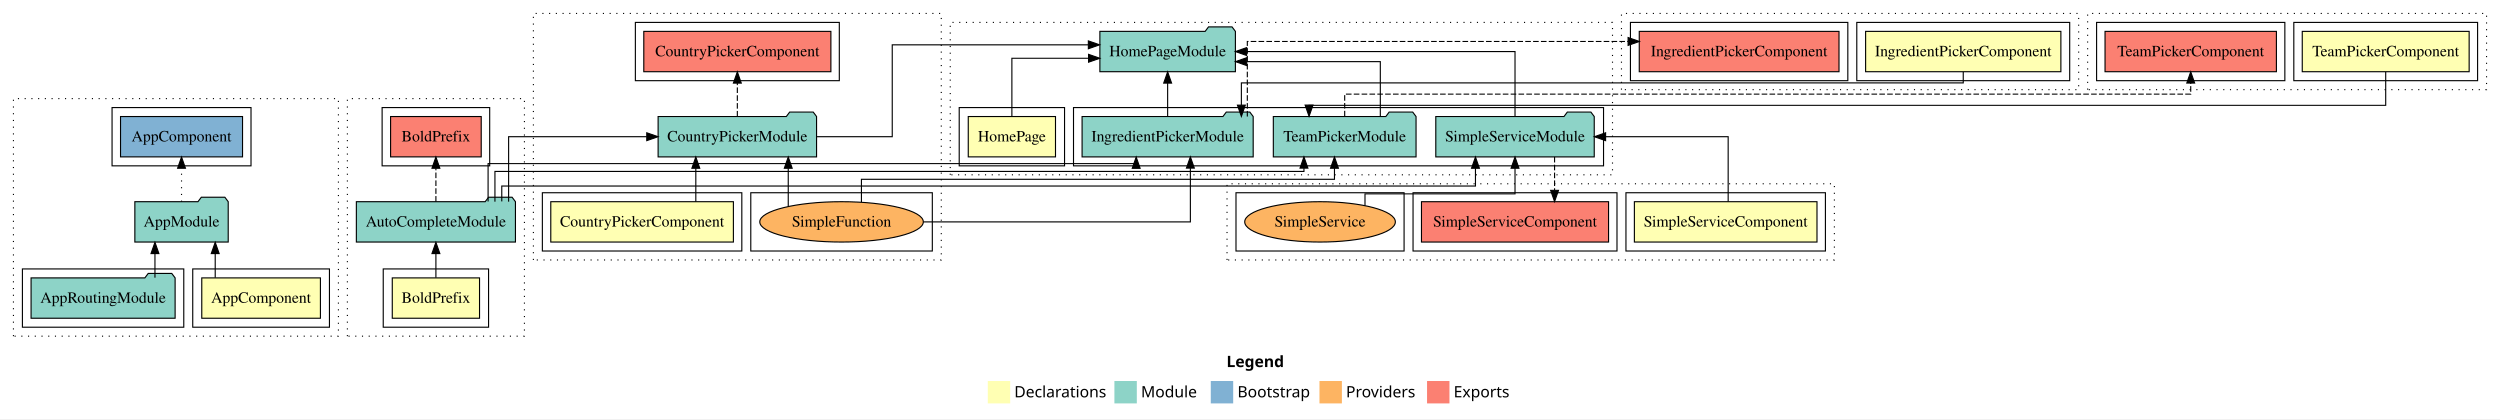
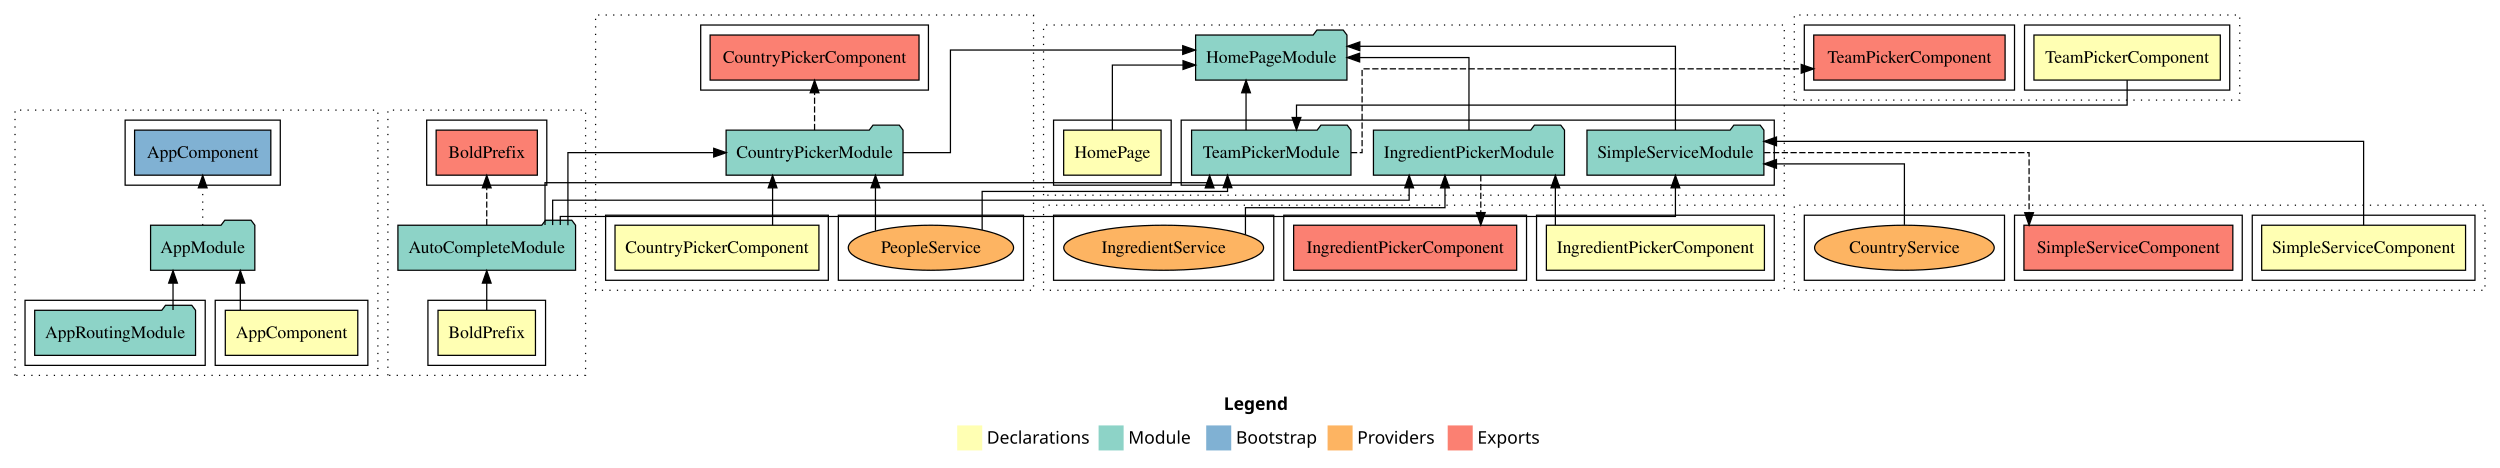
- <svg xmlns="http://www.w3.org/2000/svg" width="2231pt" height="374pt" viewBox="0.00 0.00 2231.00 374.00">
+ <svg xmlns="http://www.w3.org/2000/svg" width="1998pt" height="374pt" viewBox="0.00 0.00 1998.00 374.00">
  <g id="graph0" class="graph" transform="scale(1 1) rotate(0) translate(4 370)">
-     <polygon fill="#ffffff" stroke="transparent" points="-4,4 -4,-370 2227,-370 2227,4 -4,4" />
-     <text text-anchor="start" x="1090.509" y="-42.4" font-family="sans-serif" font-weight="bold" font-size="14.00" fill="#000000">Legend</text>
-     <polygon fill="#ffffb3" stroke="transparent" points="877.5,-10 877.5,-30 897.5,-30 897.5,-10 877.5,-10" />
-     <text text-anchor="start" x="901.129" y="-15.4" font-family="sans-serif" font-size="14.00" fill="#000000">  Declarations</text>
-     <polygon fill="#8dd3c7" stroke="transparent" points="990.5,-10 990.5,-30 1010.5,-30 1010.5,-10 990.5,-10" />
-     <text text-anchor="start" x="1014.225" y="-15.4" font-family="sans-serif" font-size="14.00" fill="#000000">  Module</text>
-     <polygon fill="#80b1d3" stroke="transparent" points="1076.5,-10 1076.5,-30 1096.5,-30 1096.5,-10 1076.5,-10" />
-     <text text-anchor="start" x="1100.281" y="-15.4" font-family="sans-serif" font-size="14.00" fill="#000000">  Bootstrap</text>
-     <polygon fill="#fdb462" stroke="transparent" points="1173.5,-10 1173.5,-30 1193.5,-30 1193.5,-10 1173.5,-10" />
-     <text text-anchor="start" x="1197.173" y="-15.4" font-family="sans-serif" font-size="14.00" fill="#000000">  Providers</text>
-     <polygon fill="#fb8072" stroke="transparent" points="1269.5,-10 1269.5,-30 1289.5,-30 1289.5,-10 1269.5,-10" />
-     <text text-anchor="start" x="1293.226" y="-15.4" font-family="sans-serif" font-size="14.00" fill="#000000">  Exports</text>
+     <polygon fill="#ffffff" stroke="transparent" points="-4,4 -4,-370 1994,-370 1994,4 -4,4" />
+     <text text-anchor="start" x="974.009" y="-42.4" font-family="sans-serif" font-weight="bold" font-size="14.00" fill="#000000">Legend</text>
+     <polygon fill="#ffffb3" stroke="transparent" points="761,-10 761,-30 781,-30 781,-10 761,-10" />
+     <text text-anchor="start" x="784.629" y="-15.4" font-family="sans-serif" font-size="14.00" fill="#000000">  Declarations</text>
+     <polygon fill="#8dd3c7" stroke="transparent" points="874,-10 874,-30 894,-30 894,-10 874,-10" />
+     <text text-anchor="start" x="897.725" y="-15.4" font-family="sans-serif" font-size="14.00" fill="#000000">  Module</text>
+     <polygon fill="#80b1d3" stroke="transparent" points="960,-10 960,-30 980,-30 980,-10 960,-10" />
+     <text text-anchor="start" x="983.781" y="-15.4" font-family="sans-serif" font-size="14.00" fill="#000000">  Bootstrap</text>
+     <polygon fill="#fdb462" stroke="transparent" points="1057,-10 1057,-30 1077,-30 1077,-10 1057,-10" />
+     <text text-anchor="start" x="1080.673" y="-15.4" font-family="sans-serif" font-size="14.00" fill="#000000">  Providers</text>
+     <polygon fill="#fb8072" stroke="transparent" points="1153,-10 1153,-30 1173,-30 1173,-10 1153,-10" />
+     <text text-anchor="start" x="1176.726" y="-15.4" font-family="sans-serif" font-size="14.00" fill="#000000">  Exports</text>
    <g id="clust1" class="cluster">
      <polygon fill="none" stroke="#000000" stroke-dasharray="1,5" points="8,-70 8,-282 298,-282 298,-70 8,-70" />
    </g>
    <g id="clust2" class="cluster">
      <polygon fill="none" stroke="#000000" points="168,-78 168,-130 290,-130 290,-78 168,-78" />
    </g>
    <g id="clust4" class="cluster">
      <polygon fill="none" stroke="#000000" points="16,-78 16,-130 160,-130 160,-78 16,-78" />
    </g>
    <g id="clust6" class="cluster">
      <polygon fill="none" stroke="#000000" points="96,-222 96,-274 220,-274 220,-222 96,-222" />
    </g>
    <g id="clust14" class="cluster">
      <polygon fill="none" stroke="#000000" stroke-dasharray="1,5" points="306,-70 306,-282 464,-282 464,-70 306,-70" />
    </g>
    <g id="clust15" class="cluster">
      <polygon fill="none" stroke="#000000" points="338,-78 338,-130 432,-130 432,-78 338,-78" />
    </g>
    <g id="clust18" class="cluster">
      <polygon fill="none" stroke="#000000" points="337,-222 337,-274 433,-274 433,-222 337,-222" />
    </g>
    <g id="clust21" class="cluster">
-       <polygon fill="none" stroke="#000000" stroke-dasharray="1,5" points="472,-138 472,-358 836,-358 836,-138 472,-138" />
+       <polygon fill="none" stroke="#000000" stroke-dasharray="1,5" points="472,-138 472,-358 822,-358 822,-138 472,-138" />
    </g>
    <g id="clust22" class="cluster">
      <polygon fill="none" stroke="#000000" points="480,-146 480,-198 658,-198 658,-146 480,-146" />
    </g>
    <g id="clust25" class="cluster">
-       <polygon fill="none" stroke="#000000" points="563,-298 563,-350 745,-350 745,-298 563,-298" />
+       <polygon fill="none" stroke="#000000" points="556,-298 556,-350 738,-350 738,-298 556,-298" />
    </g>
    <g id="clust27" class="cluster">
-       <polygon fill="none" stroke="#000000" points="666,-146 666,-198 828,-198 828,-146 666,-146" />
+       <polygon fill="none" stroke="#000000" points="666,-146 666,-198 814,-198 814,-146 666,-146" />
    </g>
    <g id="clust28" class="cluster">
-       <polygon fill="none" stroke="#000000" stroke-dasharray="1,5" points="844,-214 844,-350 1435,-350 1435,-214 844,-214" />
+       <polygon fill="none" stroke="#000000" stroke-dasharray="1,5" points="830,-214 830,-350 1422,-350 1422,-214 830,-214" />
    </g>
    <g id="clust29" class="cluster">
-       <polygon fill="none" stroke="#000000" points="852,-222 852,-274 946,-274 946,-222 852,-222" />
+       <polygon fill="none" stroke="#000000" points="838,-222 838,-274 932,-274 932,-222 838,-222" />
    </g>
    <g id="clust31" class="cluster">
-       <polygon fill="none" stroke="#000000" points="954,-222 954,-274 1427,-274 1427,-222 954,-222" />
+       <polygon fill="none" stroke="#000000" points="940,-222 940,-274 1414,-274 1414,-222 940,-222" />
    </g>
    <g id="clust35" class="cluster">
-       <polygon fill="none" stroke="#000000" stroke-dasharray="1,5" points="1443,-290 1443,-358 1851,-358 1851,-290 1443,-290" />
+       <polygon fill="none" stroke="#000000" stroke-dasharray="1,5" points="830,-138 830,-206 1422,-206 1422,-138 830,-138" />
    </g>
    <g id="clust36" class="cluster">
-       <polygon fill="none" stroke="#000000" points="1653,-298 1653,-350 1843,-350 1843,-298 1653,-298" />
+       <polygon fill="none" stroke="#000000" points="1224,-146 1224,-198 1414,-198 1414,-146 1224,-146" />
    </g>
    <g id="clust39" class="cluster">
-       <polygon fill="none" stroke="#000000" points="1451,-298 1451,-350 1645,-350 1645,-298 1451,-298" />
+       <polygon fill="none" stroke="#000000" points="1022,-146 1022,-198 1216,-198 1216,-146 1022,-146" />
+     </g>
+     <g id="clust41" class="cluster">
+       <polygon fill="none" stroke="#000000" points="838,-146 838,-198 1014,-198 1014,-146 838,-146" />
    </g>
    <g id="clust42" class="cluster">
-       <polygon fill="none" stroke="#000000" stroke-dasharray="1,5" points="1091,-138 1091,-206 1633,-206 1633,-138 1091,-138" />
+       <polygon fill="none" stroke="#000000" stroke-dasharray="1,5" points="1430,-138 1430,-206 1982,-206 1982,-138 1430,-138" />
    </g>
    <g id="clust43" class="cluster">
-       <polygon fill="none" stroke="#000000" points="1447,-146 1447,-198 1625,-198 1625,-146 1447,-146" />
+       <polygon fill="none" stroke="#000000" points="1796,-146 1796,-198 1974,-198 1974,-146 1796,-146" />
    </g>
    <g id="clust46" class="cluster">
-       <polygon fill="none" stroke="#000000" points="1257,-146 1257,-198 1439,-198 1439,-146 1257,-146" />
+       <polygon fill="none" stroke="#000000" points="1606,-146 1606,-198 1788,-198 1788,-146 1606,-146" />
    </g>
    <g id="clust48" class="cluster">
-       <polygon fill="none" stroke="#000000" points="1099,-146 1099,-198 1249,-198 1249,-146 1099,-146" />
+       <polygon fill="none" stroke="#000000" points="1438,-146 1438,-198 1598,-198 1598,-146 1438,-146" />
    </g>
    <g id="clust49" class="cluster">
-       <polygon fill="none" stroke="#000000" stroke-dasharray="1,5" points="1859,-290 1859,-358 2215,-358 2215,-290 1859,-290" />
+       <polygon fill="none" stroke="#000000" stroke-dasharray="1,5" points="1430,-290 1430,-358 1786,-358 1786,-290 1430,-290" />
    </g>
    <g id="clust50" class="cluster">
-       <polygon fill="none" stroke="#000000" points="2043,-298 2043,-350 2207,-350 2207,-298 2043,-298" />
+       <polygon fill="none" stroke="#000000" points="1614,-298 1614,-350 1778,-350 1778,-298 1614,-298" />
    </g>
    <g id="clust53" class="cluster">
-       <polygon fill="none" stroke="#000000" points="1867,-298 1867,-350 2035,-350 2035,-298 1867,-298" />
+       <polygon fill="none" stroke="#000000" points="1438,-298 1438,-350 1606,-350 1606,-298 1438,-298" />
    </g>
    <g id="node1" class="node">
      <polygon fill="#ffffb3" stroke="#000000" points="281.94,-122 176.06,-122 176.06,-86 281.94,-86 281.94,-122" />
      <text text-anchor="middle" x="229" y="-99.8" font-family="Times,serif" font-size="14.00" fill="#000000">AppComponent</text>
    </g>
    <g id="node2" class="node">
      <polygon fill="#8dd3c7" stroke="#000000" points="199.657,-190 196.657,-194 175.657,-194 172.657,-190 116.343,-190 116.343,-154 199.657,-154 199.657,-190" />
      <text text-anchor="middle" x="158" y="-167.8" font-family="Times,serif" font-size="14.00" fill="#000000">AppModule</text>
    </g>
    <g id="edge1" class="edge">
      <path fill="none" stroke="#000000" d="M188.054,-122.223C188.054,-122.223 188.054,-143.727 188.054,-143.727" />
      <polygon fill="#000000" stroke="#000000" points="184.554,-143.727 188.054,-153.727 191.554,-143.727 184.554,-143.727" />
    </g>
    <g id="node4" class="node">
      <polygon fill="#80b1d3" stroke="#000000" points="212.439,-266 103.561,-266 103.561,-230 212.439,-230 212.439,-266" />
      <text text-anchor="middle" x="158" y="-243.8" font-family="Times,serif" font-size="14.00" fill="#000000">AppComponent </text>
    </g>
    <g id="edge3" class="edge">
      <path fill="none" stroke="#000000" stroke-dasharray="1,5" d="M158,-190.011C158,-190.011 158,-219.855 158,-219.855" />
      <polygon fill="#000000" stroke="#000000" points="154.5,-219.855 158,-229.855 161.5,-219.855 154.5,-219.855" />
    </g>
    <g id="node3" class="node">
      <polygon fill="#8dd3c7" stroke="#000000" points="152.274,-122 149.274,-126 128.274,-126 125.274,-122 23.726,-122 23.726,-86 152.274,-86 152.274,-122" />
      <text text-anchor="middle" x="88" y="-99.8" font-family="Times,serif" font-size="14.00" fill="#000000">AppRoutingModule</text>
    </g>
    <g id="edge2" class="edge">
      <path fill="none" stroke="#000000" d="M134.28,-122.223C134.28,-122.223 134.28,-143.727 134.28,-143.727" />
      <polygon fill="#000000" stroke="#000000" points="130.78,-143.727 134.28,-153.727 137.78,-143.727 130.78,-143.727" />
    </g>
    <g id="node5" class="node">
      <polygon fill="#ffffb3" stroke="#000000" points="423.937,-122 346.063,-122 346.063,-86 423.937,-86 423.937,-122" />
      <text text-anchor="middle" x="385" y="-99.8" font-family="Times,serif" font-size="14.00" fill="#000000">BoldPrefix</text>
    </g>
    <g id="node6" class="node">
      <polygon fill="#8dd3c7" stroke="#000000" points="455.985,-190 452.985,-194 431.985,-194 428.985,-190 314.015,-190 314.015,-154 455.985,-154 455.985,-190" />
      <text text-anchor="middle" x="385" y="-167.8" font-family="Times,serif" font-size="14.00" fill="#000000">AutoCompleteModule</text>
    </g>
    <g id="edge4" class="edge">
      <path fill="none" stroke="#000000" d="M385,-122.223C385,-122.223 385,-143.727 385,-143.727" />
      <polygon fill="#000000" stroke="#000000" points="381.5,-143.727 385,-153.727 388.5,-143.727 381.5,-143.727" />
    </g>
    <g id="node7" class="node">
      <polygon fill="#fb8072" stroke="#000000" points="425.436,-266 344.564,-266 344.564,-230 425.436,-230 425.436,-266" />
      <text text-anchor="middle" x="385" y="-243.8" font-family="Times,serif" font-size="14.00" fill="#000000">BoldPrefix </text>
    </g>
    <g id="edge5" class="edge">
      <path fill="none" stroke="#000000" stroke-dasharray="5,2" d="M385,-190.011C385,-190.011 385,-219.855 385,-219.855" />
      <polygon fill="#000000" stroke="#000000" points="381.5,-219.855 385,-229.855 388.5,-219.855 381.5,-219.855" />
    </g>
    <g id="node9" class="node">
-       <polygon fill="#8dd3c7" stroke="#000000" points="724.701,-266 721.701,-270 700.701,-270 697.701,-266 583.299,-266 583.299,-230 724.701,-230 724.701,-266" />
-       <text text-anchor="middle" x="654" y="-243.8" font-family="Times,serif" font-size="14.00" fill="#000000">CountryPickerModule</text>
+       <polygon fill="#8dd3c7" stroke="#000000" points="717.701,-266 714.701,-270 693.701,-270 690.701,-266 576.299,-266 576.299,-230 717.701,-230 717.701,-266" />
+       <text text-anchor="middle" x="647" y="-243.8" font-family="Times,serif" font-size="14.00" fill="#000000">CountryPickerModule</text>
    </g>
    <g id="edge7" class="edge">
-       <path fill="none" stroke="#000000" d="M449.887,-190.011C449.887,-212.485 449.887,-248 449.887,-248 449.887,-248 573.184,-248 573.184,-248" />
-       <polygon fill="#000000" stroke="#000000" points="573.184,-251.5 583.184,-248 573.184,-244.5 573.184,-251.5" />
+       <path fill="none" stroke="#000000" d="M449.887,-190.011C449.887,-212.485 449.887,-248 449.887,-248 449.887,-248 566.395,-248 566.395,-248" />
+       <polygon fill="#000000" stroke="#000000" points="566.395,-251.5 576.395,-248 566.395,-244.5 566.395,-251.5" />
    </g>
    <g id="node14" class="node">
-       <polygon fill="#8dd3c7" stroke="#000000" points="1114.344,-266 1111.344,-270 1090.344,-270 1087.344,-266 961.655,-266 961.655,-230 1114.344,-230 1114.344,-266" />
-       <text text-anchor="middle" x="1038" y="-243.8" font-family="Times,serif" font-size="14.00" fill="#000000">IngredientPickerModule</text>
+       <polygon fill="#8dd3c7" stroke="#000000" points="1246.344,-266 1243.344,-270 1222.344,-270 1219.344,-266 1093.656,-266 1093.656,-230 1246.344,-230 1246.344,-266" />
+       <text text-anchor="middle" x="1170" y="-243.8" font-family="Times,serif" font-size="14.00" fill="#000000">IngredientPickerModule</text>
    </g>
    <g id="edge16" class="edge">
-       <path fill="none" stroke="#000000" d="M431.573,-190.187C431.573,-205.182 431.573,-224 431.573,-224 431.573,-224 1009.934,-224 1009.934,-224 1009.934,-224 1009.934,-224.581 1009.934,-224.581" />
-       <polygon fill="#000000" stroke="#000000" points="1006.434,-219.81 1009.934,-229.81 1013.434,-219.81 1006.434,-219.81" />
+       <path fill="none" stroke="#000000" d="M437.678,-190.11C437.678,-199.897 437.678,-210 437.678,-210 437.678,-210 1122.199,-210 1122.199,-210 1122.199,-210 1122.199,-219.89 1122.199,-219.89" />
+       <polygon fill="#000000" stroke="#000000" points="1118.699,-219.89 1122.199,-229.89 1125.699,-219.89 1118.699,-219.89" />
    </g>
    <g id="node15" class="node">
-       <polygon fill="#8dd3c7" stroke="#000000" points="1418.697,-266 1415.697,-270 1394.697,-270 1391.697,-266 1277.303,-266 1277.303,-230 1418.697,-230 1418.697,-266" />
-       <text text-anchor="middle" x="1348" y="-243.8" font-family="Times,serif" font-size="14.00" fill="#000000">SimpleServiceModule</text>
+       <polygon fill="#8dd3c7" stroke="#000000" points="1405.697,-266 1402.697,-270 1381.697,-270 1378.697,-266 1264.303,-266 1264.303,-230 1405.697,-230 1405.697,-266" />
+       <text text-anchor="middle" x="1335" y="-243.8" font-family="Times,serif" font-size="14.00" fill="#000000">SimpleServiceModule</text>
    </g>
    <g id="edge20" class="edge">
-       <path fill="none" stroke="#000000" d="M443.783,-190.243C443.783,-197.43 443.783,-204 443.783,-204 443.783,-204 1312.701,-204 1312.701,-204 1312.701,-204 1312.701,-219.85 1312.701,-219.85" />
-       <polygon fill="#000000" stroke="#000000" points="1309.201,-219.849 1312.701,-229.85 1316.201,-219.85 1309.201,-219.849" />
+       <path fill="none" stroke="#000000" d="M443.783,-190.169C443.783,-194.046 443.783,-197 443.783,-197 443.783,-197 1335,-197 1335,-197 1335,-197 1335,-219.876 1335,-219.876" />
+       <polygon fill="#000000" stroke="#000000" points="1331.5,-219.876 1335,-229.876 1338.5,-219.876 1331.5,-219.876" />
    </g>
    <g id="node16" class="node">
-       <polygon fill="#8dd3c7" stroke="#000000" points="1259.685,-266 1256.685,-270 1235.685,-270 1232.685,-266 1132.315,-266 1132.315,-230 1259.685,-230 1259.685,-266" />
-       <text text-anchor="middle" x="1196" y="-243.8" font-family="Times,serif" font-size="14.00" fill="#000000">TeamPickerModule</text>
+       <polygon fill="#8dd3c7" stroke="#000000" points="1075.685,-266 1072.685,-270 1051.685,-270 1048.685,-266 948.315,-266 948.315,-230 1075.685,-230 1075.685,-266" />
+       <text text-anchor="middle" x="1012" y="-243.8" font-family="Times,serif" font-size="14.00" fill="#000000">TeamPickerModule</text>
    </g>
    <g id="edge24" class="edge">
-       <path fill="none" stroke="#000000" d="M437.678,-190.044C437.678,-202.563 437.678,-217 437.678,-217 437.678,-217 1159.644,-217 1159.644,-217 1159.644,-217 1159.644,-219.967 1159.644,-219.967" />
-       <polygon fill="#000000" stroke="#000000" points="1156.144,-219.967 1159.644,-229.967 1163.144,-219.967 1156.144,-219.967" />
+       <path fill="none" stroke="#000000" d="M431.573,-190.187C431.573,-205.182 431.573,-224 431.573,-224 431.573,-224 962.725,-224 962.725,-224 962.725,-224 962.725,-224.581 962.725,-224.581" />
+       <polygon fill="#000000" stroke="#000000" points="959.225,-219.81 962.725,-229.81 966.225,-219.81 959.225,-219.81" />
    </g>
    <g id="node8" class="node">
      <polygon fill="#ffffb3" stroke="#000000" points="650.483,-190 487.517,-190 487.517,-154 650.483,-154 650.483,-190" />
      <text text-anchor="middle" x="569" y="-167.8" font-family="Times,serif" font-size="14.00" fill="#000000">CountryPickerComponent</text>
    </g>
    <g id="edge6" class="edge">
-       <path fill="none" stroke="#000000" d="M616.946,-190.011C616.946,-190.011 616.946,-219.855 616.946,-219.855" />
-       <polygon fill="#000000" stroke="#000000" points="613.446,-219.855 616.946,-229.855 620.446,-219.855 613.446,-219.855" />
+       <path fill="none" stroke="#000000" d="M613.446,-190.011C613.446,-190.011 613.446,-219.855 613.446,-219.855" />
+       <polygon fill="#000000" stroke="#000000" points="609.946,-219.855 613.446,-229.855 616.946,-219.855 609.946,-219.855" />
    </g>
    <g id="node10" class="node">
-       <polygon fill="#fb8072" stroke="#000000" points="737.484,-342 570.516,-342 570.516,-306 737.484,-306 737.484,-342" />
-       <text text-anchor="middle" x="654" y="-319.8" font-family="Times,serif" font-size="14.00" fill="#000000">CountryPickerComponent </text>
+       <polygon fill="#fb8072" stroke="#000000" points="730.484,-342 563.516,-342 563.516,-306 730.484,-306 730.484,-342" />
+       <text text-anchor="middle" x="647" y="-319.8" font-family="Times,serif" font-size="14.00" fill="#000000">CountryPickerComponent </text>
    </g>
    <g id="edge8" class="edge">
-       <path fill="none" stroke="#000000" stroke-dasharray="5,2" d="M654,-266.011C654,-266.011 654,-295.855 654,-295.855" />
-       <polygon fill="#000000" stroke="#000000" points="650.5,-295.855 654,-305.855 657.5,-295.855 650.5,-295.855" />
+       <path fill="none" stroke="#000000" stroke-dasharray="5,2" d="M647,-266.011C647,-266.011 647,-295.855 647,-295.855" />
+       <polygon fill="#000000" stroke="#000000" points="643.5,-295.855 647,-305.855 650.5,-295.855 643.5,-295.855" />
    </g>
    <g id="node13" class="node">
-       <polygon fill="#8dd3c7" stroke="#000000" points="1098.473,-342 1095.473,-346 1074.473,-346 1071.473,-342 977.527,-342 977.527,-306 1098.473,-306 1098.473,-342" />
-       <text text-anchor="middle" x="1038" y="-319.8" font-family="Times,serif" font-size="14.00" fill="#000000">HomePageModule</text>
+       <polygon fill="#8dd3c7" stroke="#000000" points="1072.473,-342 1069.473,-346 1048.473,-346 1045.473,-342 951.527,-342 951.527,-306 1072.473,-306 1072.473,-342" />
+       <text text-anchor="middle" x="1012" y="-319.8" font-family="Times,serif" font-size="14.00" fill="#000000">HomePageModule</text>
    </g>
    <g id="edge11" class="edge">
-       <path fill="none" stroke="#000000" d="M724.739,-248C758.75,-248 792.238,-248 792.238,-248 792.238,-248 792.238,-330 792.238,-330 792.238,-330 967.25,-330 967.25,-330" />
-       <polygon fill="#000000" stroke="#000000" points="967.25,-333.5 977.25,-330 967.25,-326.5 967.25,-333.5" />
+       <path fill="none" stroke="#000000" d="M717.608,-248C738.347,-248 755.586,-248 755.586,-248 755.586,-248 755.586,-330 755.586,-330 755.586,-330 941.233,-330 941.233,-330" />
+       <polygon fill="#000000" stroke="#000000" points="941.234,-333.5 951.233,-330 941.233,-326.5 941.234,-333.5" />
    </g>
    <g id="node11" class="node">
-       <ellipse fill="#fdb462" stroke="#000000" cx="747" cy="-172" rx="72.972" ry="18" />
-       <text text-anchor="middle" x="747" y="-167.8" font-family="Times,serif" font-size="14.00" fill="#000000">SimpleFunction</text>
+       <ellipse fill="#fdb462" stroke="#000000" cx="740" cy="-172" rx="66.049" ry="18" />
+       <text text-anchor="middle" x="740" y="-167.8" font-family="Times,serif" font-size="14.00" fill="#000000">PeopleService</text>
    </g>
    <g id="edge9" class="edge">
-       <path fill="none" stroke="#000000" d="M699.432,-185.94C699.432,-185.94 699.432,-219.844 699.432,-219.844" />
-       <polygon fill="#000000" stroke="#000000" points="695.932,-219.844 699.432,-229.844 702.932,-219.844 695.932,-219.844" />
+       <path fill="none" stroke="#000000" d="M695.663,-185.587C695.663,-185.587 695.663,-219.957 695.663,-219.957" />
+       <polygon fill="#000000" stroke="#000000" points="692.163,-219.957 695.663,-229.957 699.163,-219.958 692.163,-219.957" />
+     </g>
+     <g id="edge26" class="edge">
+       <path fill="none" stroke="#000000" d="M780.93,-186.238C780.93,-199.422 780.93,-217 780.93,-217 780.93,-217 977.042,-217 977.042,-217 977.042,-217 977.042,-219.967 977.042,-219.967" />
+       <polygon fill="#000000" stroke="#000000" points="973.542,-219.967 977.042,-229.967 980.542,-219.967 973.542,-219.967" />
+     </g>
+     <g id="node12" class="node">
+       <polygon fill="#ffffb3" stroke="#000000" points="923.925,-266 846.075,-266 846.075,-230 923.925,-230 923.925,-266" />
+       <text text-anchor="middle" x="885" y="-243.8" font-family="Times,serif" font-size="14.00" fill="#000000">HomePage</text>
+     </g>
+     <g id="edge10" class="edge">
+       <path fill="none" stroke="#000000" d="M885,-266.027C885,-286.767 885,-318 885,-318 885,-318 941.476,-318 941.476,-318" />
+       <polygon fill="#000000" stroke="#000000" points="941.476,-321.5 951.476,-318 941.476,-314.5 941.476,-321.5" />
+     </g>
+     <g id="edge12" class="edge">
+       <path fill="none" stroke="#000000" d="M1170,-266.011C1170,-288.485 1170,-324 1170,-324 1170,-324 1082.635,-324 1082.635,-324" />
+       <polygon fill="#000000" stroke="#000000" points="1082.635,-320.5 1072.635,-324 1082.635,-327.5 1082.635,-320.5" />
+     </g>
+     <g id="node18" class="node">
+       <polygon fill="#fb8072" stroke="#000000" points="1208.127,-190 1029.873,-190 1029.873,-154 1208.127,-154 1208.127,-190" />
+       <text text-anchor="middle" x="1119" y="-167.8" font-family="Times,serif" font-size="14.00" fill="#000000">IngredientPickerComponent </text>
+     </g>
+     <g id="edge17" class="edge">
+       <path fill="none" stroke="#000000" stroke-dasharray="5,2" d="M1179.442,-229.989C1179.442,-229.989 1179.442,-200.145 1179.442,-200.145" />
+       <polygon fill="#000000" stroke="#000000" points="1182.942,-200.145 1179.442,-190.145 1175.942,-200.145 1182.942,-200.145" />
+     </g>
+     <g id="edge13" class="edge">
+       <path fill="none" stroke="#000000" d="M1335,-266.026C1335,-290.977 1335,-333 1335,-333 1335,-333 1082.754,-333 1082.754,-333" />
+       <polygon fill="#000000" stroke="#000000" points="1082.754,-329.5 1072.754,-333 1082.754,-336.5 1082.754,-329.5" />
+     </g>
+     <g id="node21" class="node">
+       <polygon fill="#fb8072" stroke="#000000" points="1780.48,-190 1613.52,-190 1613.52,-154 1780.48,-154 1780.48,-190" />
+       <text text-anchor="middle" x="1697" y="-167.8" font-family="Times,serif" font-size="14.00" fill="#000000">SimpleServiceComponent </text>
+     </g>
+     <g id="edge21" class="edge">
+       <path fill="none" stroke="#000000" stroke-dasharray="5,2" d="M1405.957,-248C1489.68,-248 1617.638,-248 1617.638,-248 1617.638,-248 1617.638,-200.011 1617.638,-200.011" />
+       <polygon fill="#000000" stroke="#000000" points="1621.138,-200.011 1617.638,-190.011 1614.138,-200.011 1621.138,-200.011" />
+     </g>
+     <g id="edge14" class="edge">
+       <path fill="none" stroke="#000000" d="M991.838,-266.011C991.838,-266.011 991.838,-295.855 991.838,-295.855" />
+       <polygon fill="#000000" stroke="#000000" points="988.338,-295.855 991.838,-305.855 995.338,-295.855 988.338,-295.855" />
+     </g>
+     <g id="node24" class="node">
+       <polygon fill="#fb8072" stroke="#000000" points="1598.468,-342 1445.532,-342 1445.532,-306 1598.468,-306 1598.468,-342" />
+       <text text-anchor="middle" x="1522" y="-319.8" font-family="Times,serif" font-size="14.00" fill="#000000">TeamPickerComponent </text>
+     </g>
+     <g id="edge25" class="edge">
+       <path fill="none" stroke="#000000" stroke-dasharray="5,2" d="M1075.685,-248C1081.112,-248 1084.585,-248 1084.585,-248 1084.585,-248 1084.585,-315 1084.585,-315 1084.585,-315 1435.558,-315 1435.558,-315" />
+       <polygon fill="#000000" stroke="#000000" points="1435.558,-318.5 1445.558,-315 1435.558,-311.5 1435.558,-318.5" />
+     </g>
+     <g id="node17" class="node">
+       <polygon fill="#ffffb3" stroke="#000000" points="1406.127,-190 1231.873,-190 1231.873,-154 1406.127,-154 1406.127,-190" />
+       <text text-anchor="middle" x="1319" y="-167.8" font-family="Times,serif" font-size="14.00" fill="#000000">IngredientPickerComponent</text>
+     </g>
+     <g id="edge15" class="edge">
+       <path fill="none" stroke="#000000" d="M1239.054,-190.011C1239.054,-190.011 1239.054,-219.855 1239.054,-219.855" />
+       <polygon fill="#000000" stroke="#000000" points="1235.554,-219.855 1239.054,-229.855 1242.554,-219.855 1235.554,-219.855" />
+     </g>
+     <g id="node19" class="node">
+       <ellipse fill="#fdb462" stroke="#000000" cx="926" cy="-172" rx="79.853" ry="18" />
+       <text text-anchor="middle" x="926" y="-167.8" font-family="Times,serif" font-size="14.00" fill="#000000">IngredientService</text>
    </g>
    <g id="edge18" class="edge">
-       <path fill="none" stroke="#000000" d="M819.984,-172C911.991,-172 1058.289,-172 1058.289,-172 1058.289,-172 1058.289,-219.989 1058.289,-219.989" />
-       <polygon fill="#000000" stroke="#000000" points="1054.79,-219.989 1058.289,-229.989 1061.79,-219.989 1054.79,-219.989" />
-     </g>
-     <g id="edge26" class="edge">
-       <path fill="none" stroke="#000000" d="M764.74,-189.665C764.74,-199.589 764.74,-210 764.74,-210 764.74,-210 1186.881,-210 1186.881,-210 1186.881,-210 1186.881,-219.89 1186.881,-219.89" />
-       <polygon fill="#000000" stroke="#000000" points="1183.381,-219.89 1186.881,-229.89 1190.381,-219.89 1183.381,-219.89" />
-     </g>
-     <g id="node12" class="node">
-       <polygon fill="#ffffb3" stroke="#000000" points="937.925,-266 860.075,-266 860.075,-230 937.925,-230 937.925,-266" />
-       <text text-anchor="middle" x="899" y="-243.8" font-family="Times,serif" font-size="14.00" fill="#000000">HomePage</text>
-     </g>
-     <g id="edge10" class="edge">
-       <path fill="none" stroke="#000000" d="M899,-266.027C899,-286.767 899,-318 899,-318 899,-318 967.437,-318 967.437,-318" />
-       <polygon fill="#000000" stroke="#000000" points="967.437,-321.5 977.437,-318 967.437,-314.5 967.437,-321.5" />
-     </g>
-     <g id="edge12" class="edge">
-       <path fill="none" stroke="#000000" d="M1038,-266.011C1038,-266.011 1038,-295.855 1038,-295.855" />
-       <polygon fill="#000000" stroke="#000000" points="1034.5,-295.855 1038,-305.855 1041.5,-295.855 1034.5,-295.855" />
-     </g>
-     <g id="node18" class="node">
-       <polygon fill="#fb8072" stroke="#000000" points="1637.127,-342 1458.873,-342 1458.873,-306 1637.127,-306 1637.127,-342" />
-       <text text-anchor="middle" x="1548" y="-319.8" font-family="Times,serif" font-size="14.00" fill="#000000">IngredientPickerComponent </text>
-     </g>
-     <g id="edge17" class="edge">
-       <path fill="none" stroke="#000000" stroke-dasharray="5,2" d="M1109.11,-266.026C1109.11,-290.977 1109.11,-333 1109.11,-333 1109.11,-333 1448.92,-333 1448.92,-333" />
-       <polygon fill="#000000" stroke="#000000" points="1448.92,-336.5 1458.92,-333 1448.92,-329.5 1448.92,-336.5" />
-     </g>
-     <g id="edge13" class="edge">
-       <path fill="none" stroke="#000000" d="M1348,-266.011C1348,-288.485 1348,-324 1348,-324 1348,-324 1108.507,-324 1108.507,-324" />
-       <polygon fill="#000000" stroke="#000000" points="1108.507,-320.5 1098.507,-324 1108.507,-327.5 1108.507,-320.5" />
+       <path fill="none" stroke="#000000" d="M991.359,-182.478C991.359,-191.81 991.359,-204 991.359,-204 991.359,-204 1150.821,-204 1150.821,-204 1150.821,-204 1150.821,-219.85 1150.821,-219.85" />
+       <polygon fill="#000000" stroke="#000000" points="1147.321,-219.849 1150.821,-229.85 1154.321,-219.85 1147.321,-219.849" />
    </g>
    <g id="node20" class="node">
-       <polygon fill="#fb8072" stroke="#000000" points="1431.48,-190 1264.52,-190 1264.52,-154 1431.48,-154 1431.48,-190" />
-       <text text-anchor="middle" x="1348" y="-167.8" font-family="Times,serif" font-size="14.00" fill="#000000">SimpleServiceComponent </text>
-     </g>
-     <g id="edge21" class="edge">
-       <path fill="none" stroke="#000000" stroke-dasharray="5,2" d="M1383.299,-229.989C1383.299,-229.989 1383.299,-200.145 1383.299,-200.145" />
-       <polygon fill="#000000" stroke="#000000" points="1386.799,-200.145 1383.299,-190.145 1379.799,-200.145 1386.799,-200.145" />
-     </g>
-     <g id="edge14" class="edge">
-       <path fill="none" stroke="#000000" d="M1227.796,-266.308C1227.796,-286.146 1227.796,-315 1227.796,-315 1227.796,-315 1108.575,-315 1108.575,-315" />
-       <polygon fill="#000000" stroke="#000000" points="1108.575,-311.5 1098.575,-315 1108.574,-318.5 1108.575,-311.5" />
+       <polygon fill="#ffffb3" stroke="#000000" points="1966.479,-190 1803.521,-190 1803.521,-154 1966.479,-154 1966.479,-190" />
+       <text text-anchor="middle" x="1885" y="-167.8" font-family="Times,serif" font-size="14.00" fill="#000000">SimpleServiceComponent</text>
+     </g>
+     <g id="edge19" class="edge">
+       <path fill="none" stroke="#000000" d="M1885,-190.026C1885,-214.977 1885,-257 1885,-257 1885,-257 1415.777,-257 1415.777,-257" />
+       <polygon fill="#000000" stroke="#000000" points="1415.777,-253.5 1405.777,-257 1415.777,-260.5 1415.777,-253.5" />
+     </g>
+     <g id="node22" class="node">
+       <ellipse fill="#fdb462" stroke="#000000" cx="1518" cy="-172" rx="71.789" ry="18" />
+       <text text-anchor="middle" x="1518" y="-167.8" font-family="Times,serif" font-size="14.00" fill="#000000">CountryService</text>
+     </g>
+     <g id="edge22" class="edge">
+       <path fill="none" stroke="#000000" d="M1518,-190.308C1518,-210.145 1518,-239 1518,-239 1518,-239 1415.753,-239 1415.753,-239" />
+       <polygon fill="#000000" stroke="#000000" points="1415.753,-235.5 1405.753,-239 1415.753,-242.5 1415.753,-235.5" />
    </g>
    <g id="node23" class="node">
-       <polygon fill="#fb8072" stroke="#000000" points="2027.468,-342 1874.532,-342 1874.532,-306 2027.468,-306 2027.468,-342" />
-       <text text-anchor="middle" x="1951" y="-319.8" font-family="Times,serif" font-size="14.00" fill="#000000">TeamPickerComponent </text>
-     </g>
-     <g id="edge25" class="edge">
-       <path fill="none" stroke="#000000" stroke-dasharray="5,2" d="M1196,-266.11C1196,-275.897 1196,-286 1196,-286 1196,-286 1951,-286 1951,-286 1951,-286 1951,-295.89 1951,-295.89" />
-       <polygon fill="#000000" stroke="#000000" points="1947.5,-295.89 1951,-305.89 1954.5,-295.89 1947.5,-295.89" />
-     </g>
-     <g id="node17" class="node">
-       <polygon fill="#ffffb3" stroke="#000000" points="1835.127,-342 1660.873,-342 1660.873,-306 1835.127,-306 1835.127,-342" />
-       <text text-anchor="middle" x="1748" y="-319.8" font-family="Times,serif" font-size="14.00" fill="#000000">IngredientPickerComponent</text>
-     </g>
-     <g id="edge15" class="edge">
-       <path fill="none" stroke="#000000" d="M1748,-305.793C1748,-300.445 1748,-296 1748,-296 1748,-296 1103.799,-296 1103.799,-296 1103.799,-296 1103.799,-276.147 1103.799,-276.147" />
-       <polygon fill="#000000" stroke="#000000" points="1107.299,-276.147 1103.799,-266.147 1100.299,-276.147 1107.299,-276.147" />
-     </g>
-     <g id="node19" class="node">
-       <polygon fill="#ffffb3" stroke="#000000" points="1617.479,-190 1454.521,-190 1454.521,-154 1617.479,-154 1617.479,-190" />
-       <text text-anchor="middle" x="1536" y="-167.8" font-family="Times,serif" font-size="14.00" fill="#000000">SimpleServiceComponent</text>
-     </g>
-     <g id="edge19" class="edge">
-       <path fill="none" stroke="#000000" d="M1538.213,-190.011C1538.213,-212.485 1538.213,-248 1538.213,-248 1538.213,-248 1428.828,-248 1428.828,-248" />
-       <polygon fill="#000000" stroke="#000000" points="1428.828,-244.5 1418.828,-248 1428.828,-251.5 1428.828,-244.5" />
-     </g>
-     <g id="node21" class="node">
-       <ellipse fill="#fdb462" stroke="#000000" cx="1174" cy="-172" rx="67.21" ry="18" />
-       <text text-anchor="middle" x="1174" y="-167.8" font-family="Times,serif" font-size="14.00" fill="#000000">SimpleService</text>
-     </g>
-     <g id="edge22" class="edge">
-       <path fill="none" stroke="#000000" d="M1214.118,-186.543C1214.118,-192.042 1214.118,-197 1214.118,-197 1214.118,-197 1348,-197 1348,-197 1348,-197 1348,-219.876 1348,-219.876" />
-       <polygon fill="#000000" stroke="#000000" points="1344.5,-219.876 1348,-229.876 1351.5,-219.876 1344.5,-219.876" />
-     </g>
-     <g id="node22" class="node">
-       <polygon fill="#ffffb3" stroke="#000000" points="2199.468,-342 2050.532,-342 2050.532,-306 2199.468,-306 2199.468,-342" />
-       <text text-anchor="middle" x="2125" y="-319.8" font-family="Times,serif" font-size="14.00" fill="#000000">TeamPickerComponent</text>
+       <polygon fill="#ffffb3" stroke="#000000" points="1770.468,-342 1621.532,-342 1621.532,-306 1770.468,-306 1770.468,-342" />
+       <text text-anchor="middle" x="1696" y="-319.8" font-family="Times,serif" font-size="14.00" fill="#000000">TeamPickerComponent</text>
    </g>
    <g id="edge23" class="edge">
-       <path fill="none" stroke="#000000" d="M2125,-305.853C2125,-292.26 2125,-276 2125,-276 2125,-276 1164.204,-276 1164.204,-276 1164.204,-276 1164.204,-275.021 1164.204,-275.021" />
-       <polygon fill="#000000" stroke="#000000" points="1167.704,-276.207 1164.204,-266.207 1160.704,-276.207 1167.704,-276.207" />
+       <path fill="none" stroke="#000000" d="M1696,-305.89C1696,-296.103 1696,-286 1696,-286 1696,-286 1032.162,-286 1032.162,-286 1032.162,-286 1032.162,-276.11 1032.162,-276.11" />
+       <polygon fill="#000000" stroke="#000000" points="1035.662,-276.11 1032.162,-266.11 1028.662,-276.11 1035.662,-276.11" />
    </g>
  </g>
</svg>
